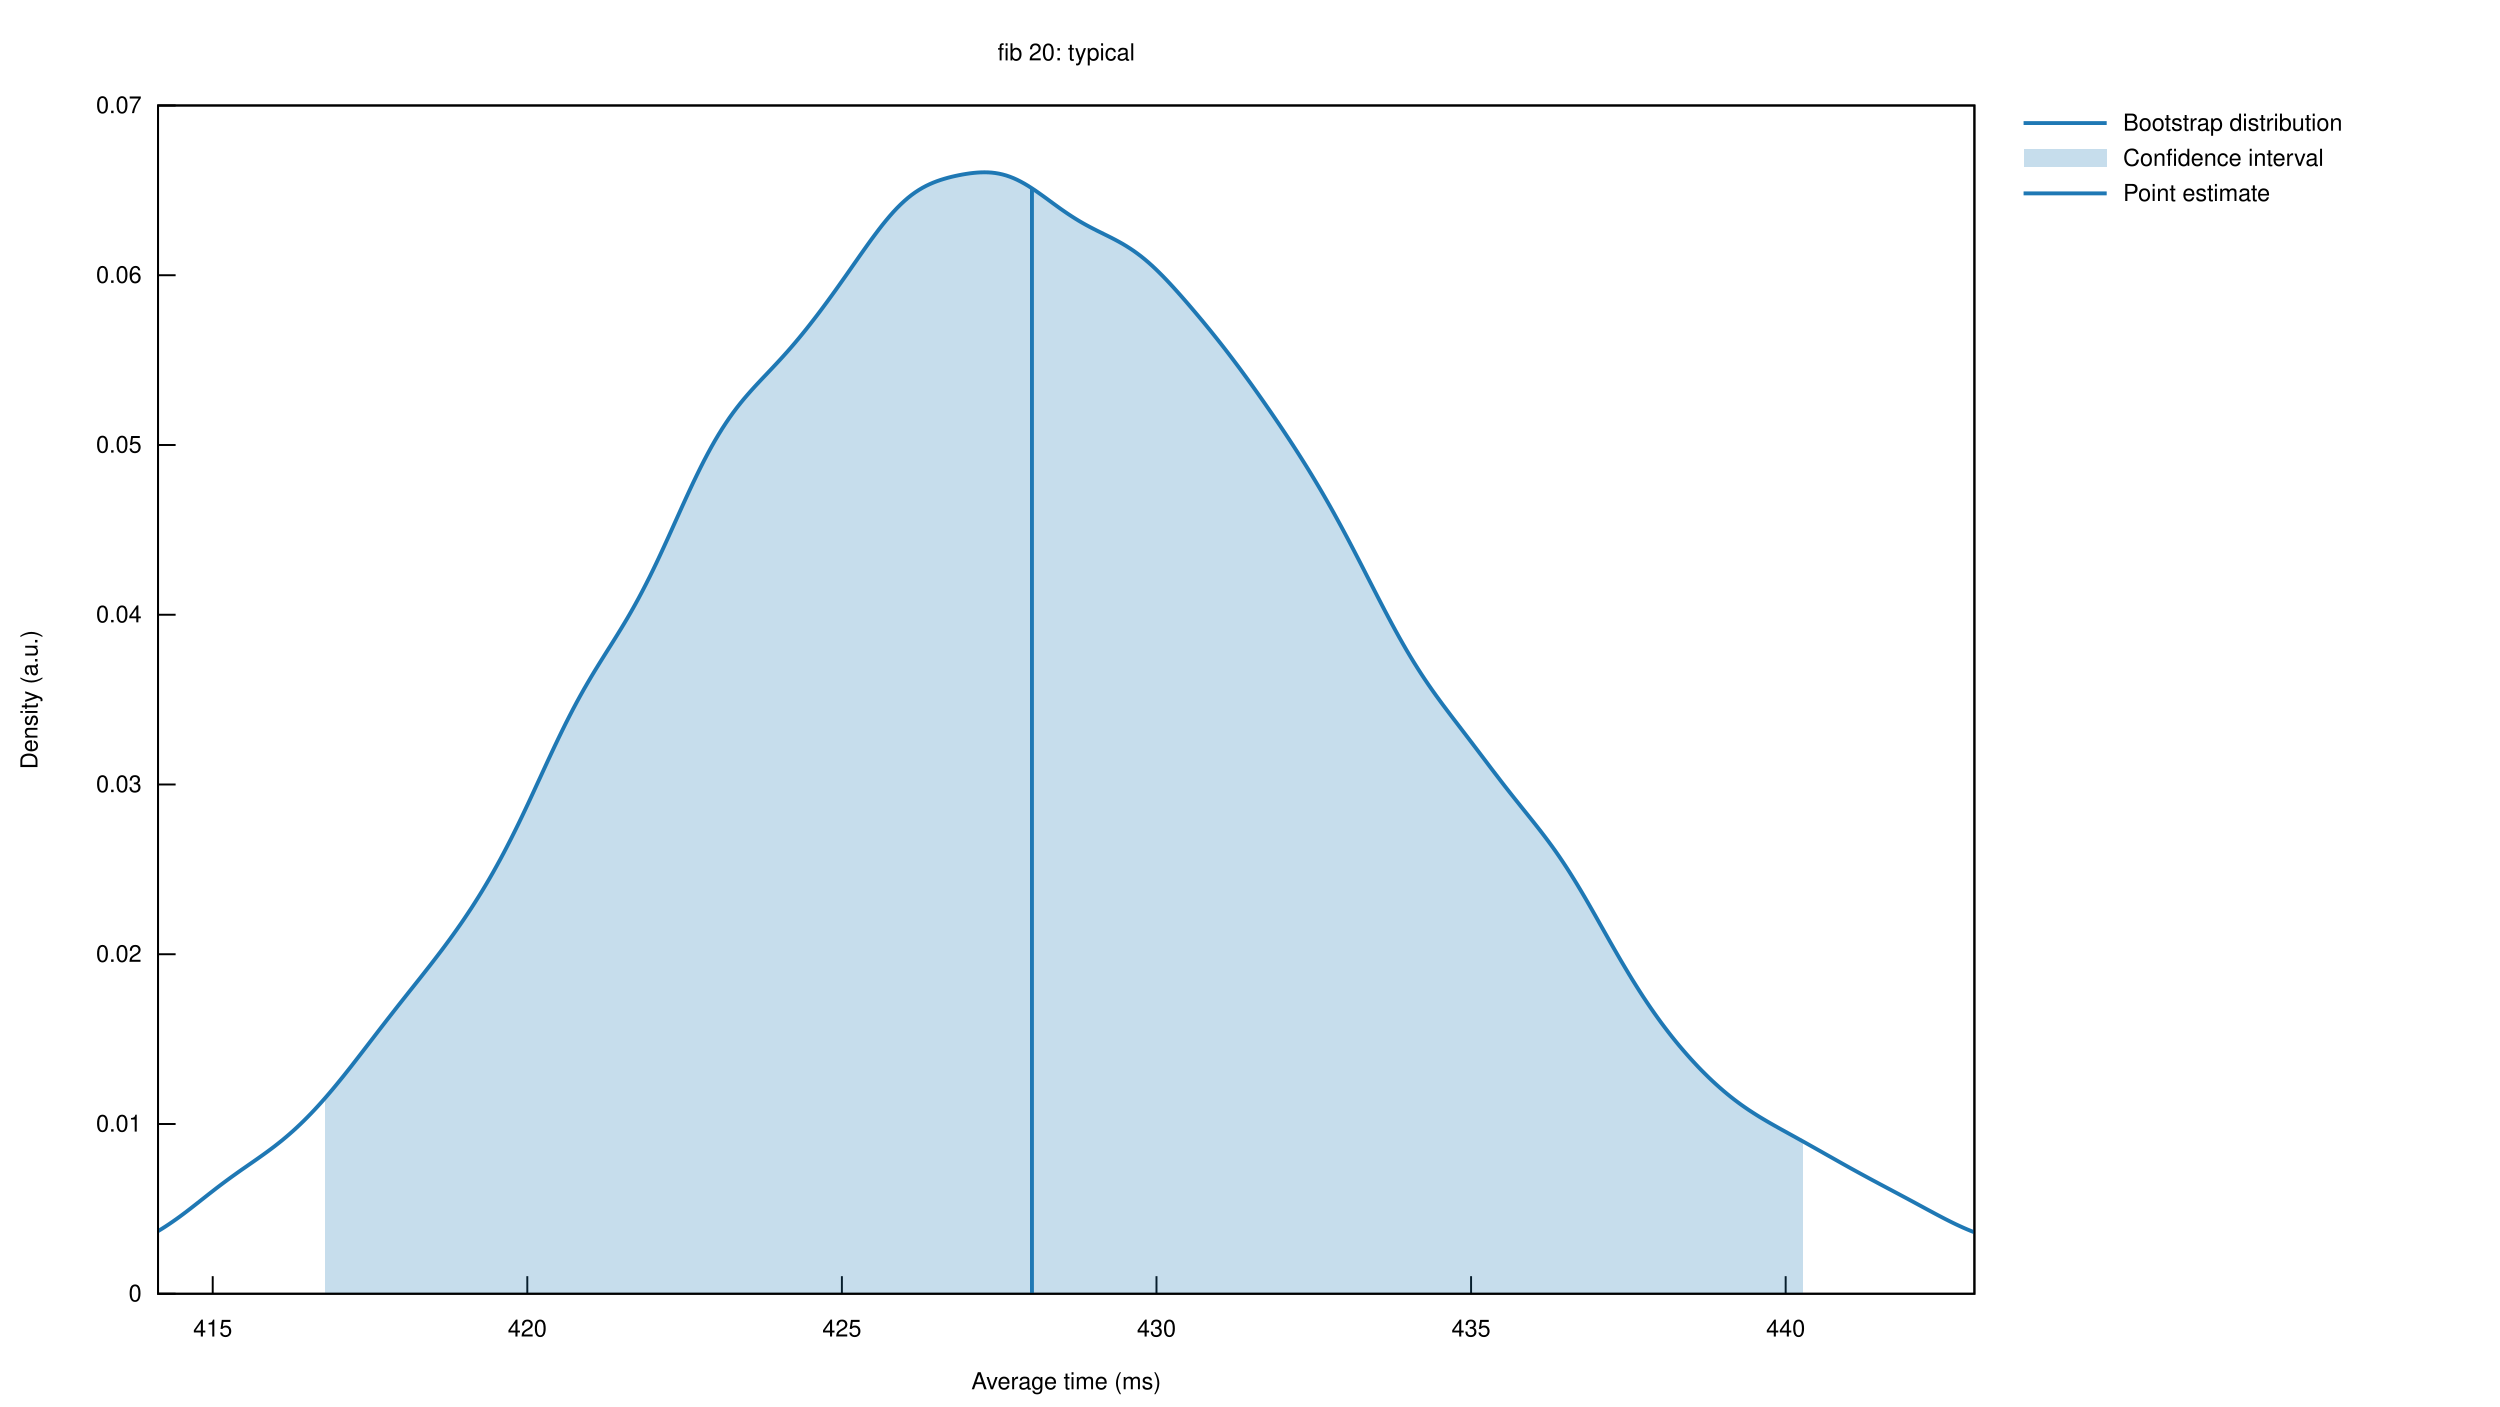
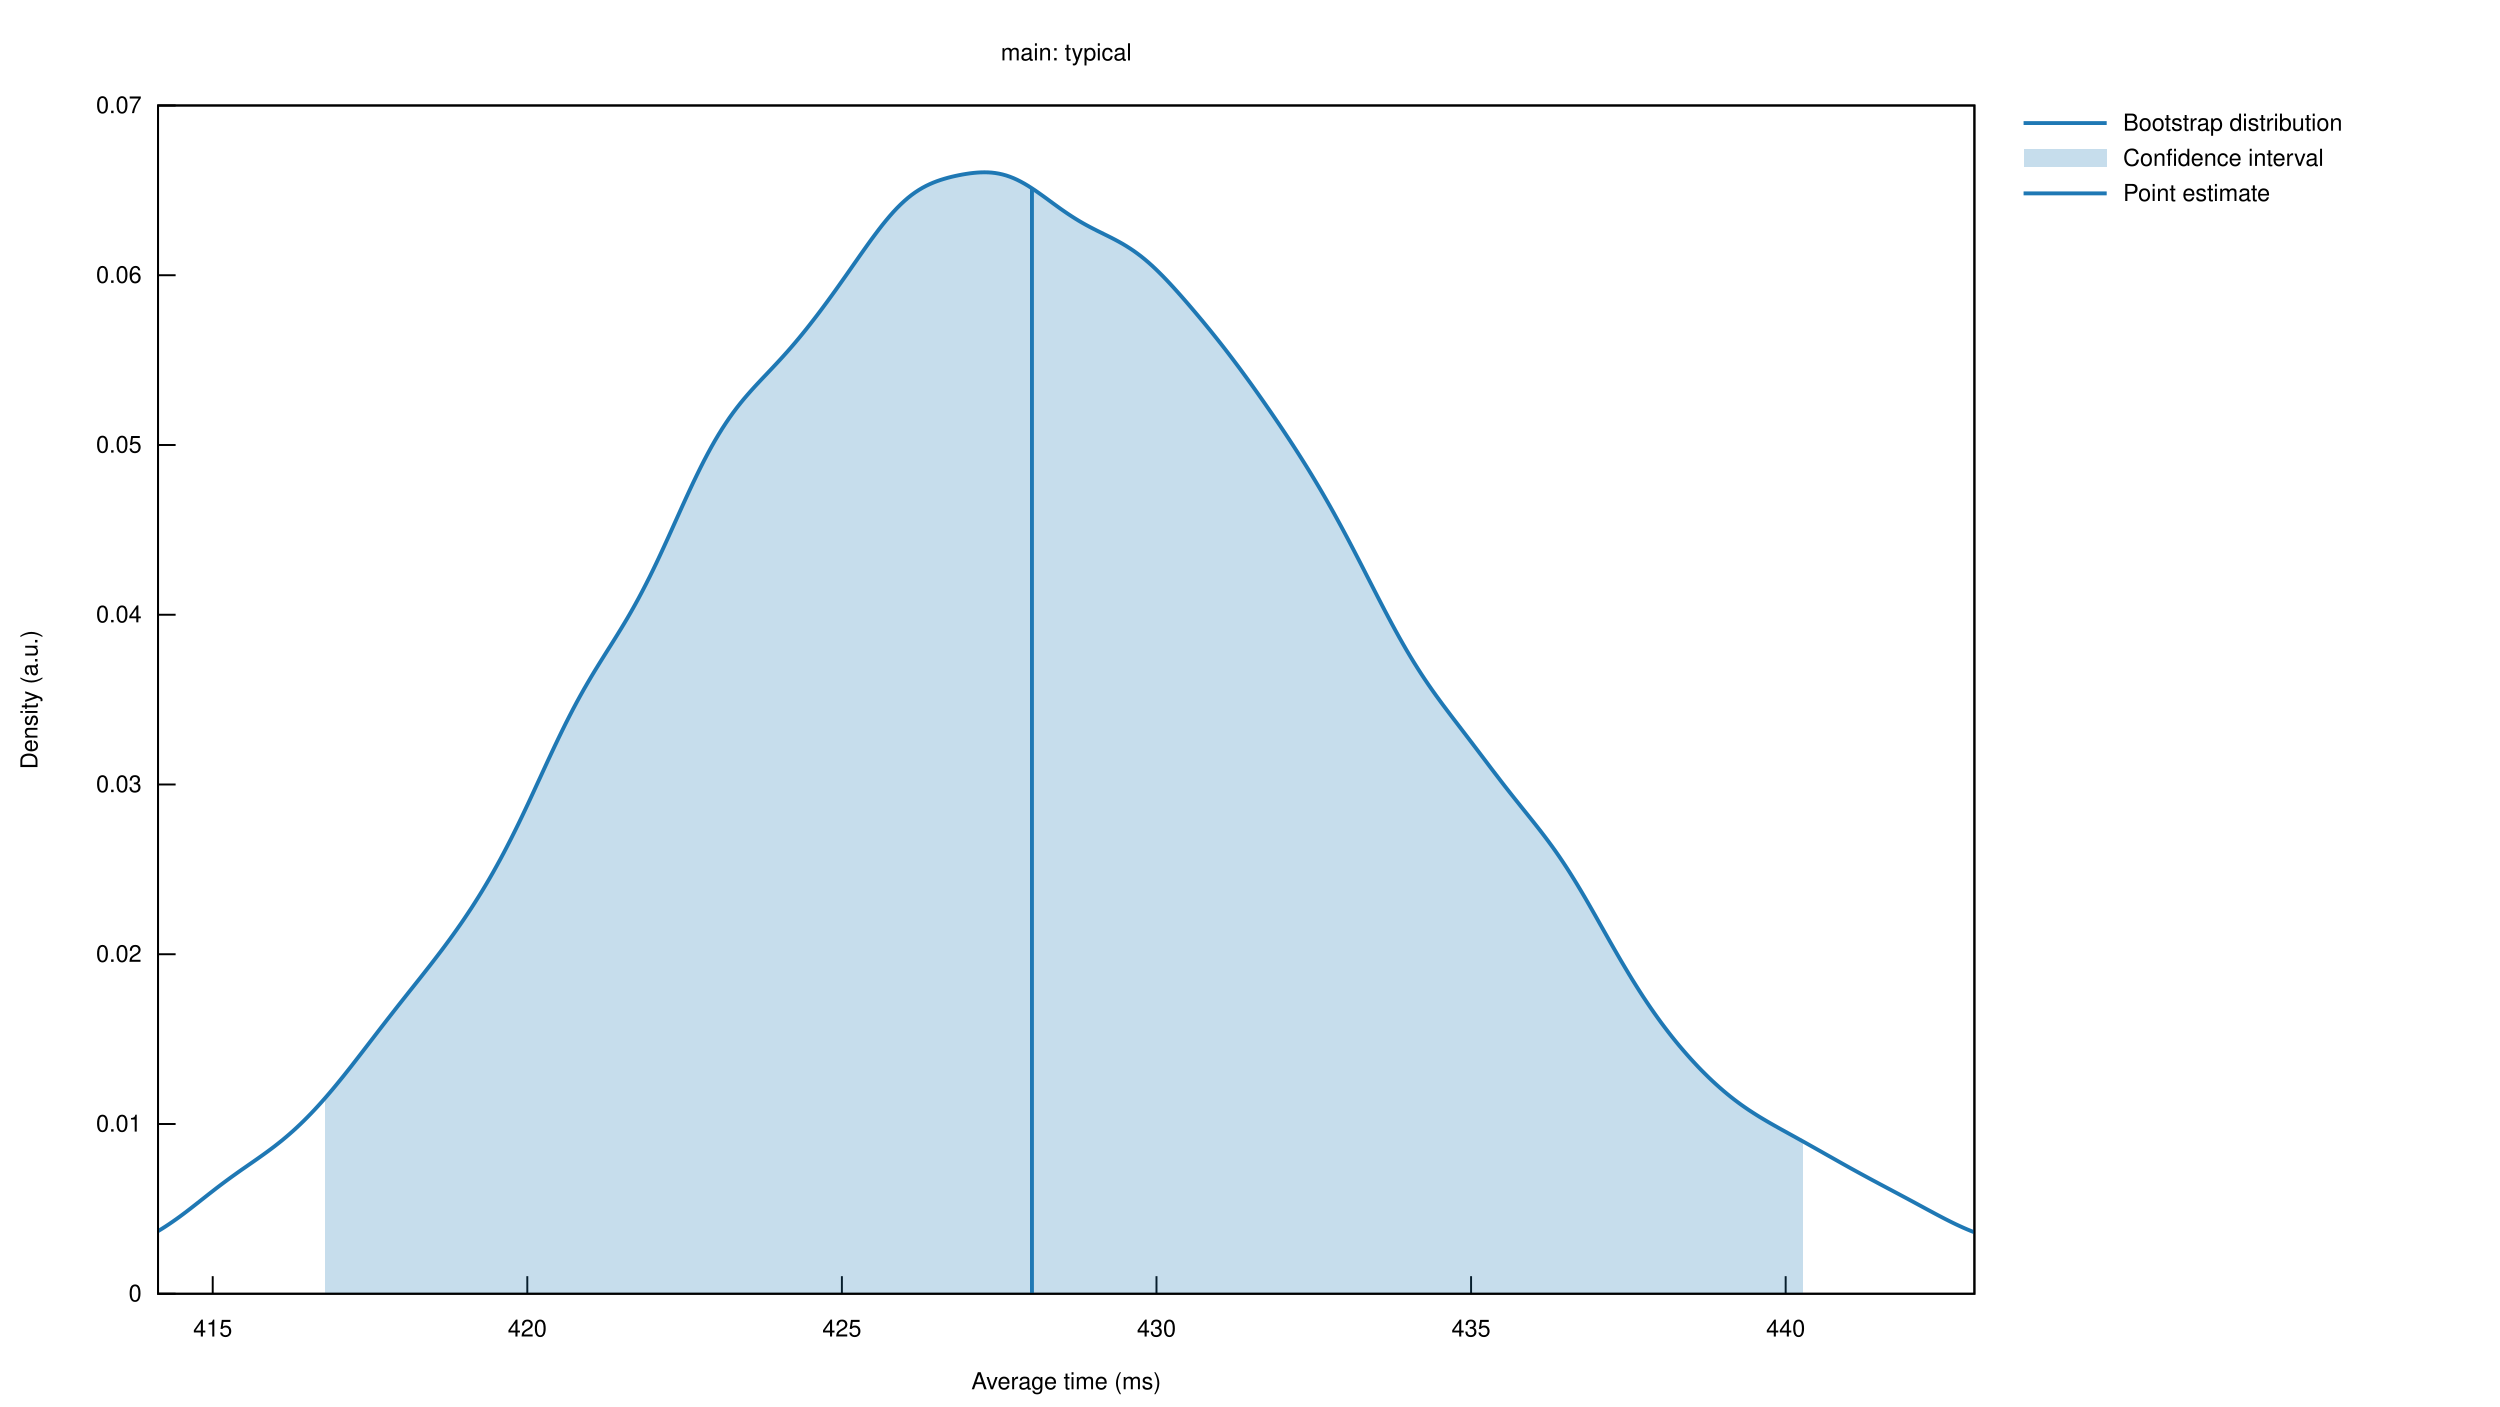
<svg xmlns="http://www.w3.org/2000/svg" xmlns:xlink="http://www.w3.org/1999/xlink" viewBox="0 0 1280 720">
  <g id="gnuplot_canvas">
    <rect x="0" y="0" width="1280" height="720" fill="none" />
    <defs>
      <circle id="gpDot" r="0.5" stroke-width="0.5" stroke="currentColor" />
      <path id="gpPt0" stroke-width="0.222" stroke="currentColor" d="M-1,0 h2 M0,-1 v2" />
      <path id="gpPt1" stroke-width="0.222" stroke="currentColor" d="M-1,-1 L1,1 M1,-1 L-1,1" />
      <path id="gpPt2" stroke-width="0.222" stroke="currentColor" d="M-1,0 L1,0 M0,-1 L0,1 M-1,-1 L1,1 M-1,1 L1,-1" />
      <rect id="gpPt3" stroke-width="0.222" stroke="currentColor" x="-1" y="-1" width="2" height="2" />
      <rect id="gpPt4" stroke-width="0.222" stroke="currentColor" fill="currentColor" x="-1" y="-1" width="2" height="2" />
      <circle id="gpPt5" stroke-width="0.222" stroke="currentColor" cx="0" cy="0" r="1" />
      <use xlink:href="#gpPt5" id="gpPt6" fill="currentColor" stroke="none" />
      <path id="gpPt7" stroke-width="0.222" stroke="currentColor" d="M0,-1.33 L-1.33,0.67 L1.33,0.67 z" />
      <use xlink:href="#gpPt7" id="gpPt8" fill="currentColor" stroke="none" />
      <use xlink:href="#gpPt7" id="gpPt9" stroke="currentColor" transform="rotate(180)" />
      <use xlink:href="#gpPt9" id="gpPt10" fill="currentColor" stroke="none" />
      <use xlink:href="#gpPt3" id="gpPt11" stroke="currentColor" transform="rotate(45)" />
      <use xlink:href="#gpPt11" id="gpPt12" fill="currentColor" stroke="none" />
      <path id="gpPt13" stroke-width="0.222" stroke="currentColor" d="M0,1.330 L1.265,0.411 L0.782,-1.067 L-0.782,-1.076 L-1.265,0.411 z" />
      <use xlink:href="#gpPt13" id="gpPt14" fill="currentColor" stroke="none" />
      <filter id="textbox" filterUnits="objectBoundingBox" x="0" y="0" height="1" width="1">
        <feFlood flood-color="white" flood-opacity="1" result="bgnd" />
        <feComposite in="SourceGraphic" in2="bgnd" operator="atop" />
      </filter>
      <filter id="greybox" filterUnits="objectBoundingBox" x="0" y="0" height="1" width="1">
        <feFlood flood-color="lightgrey" flood-opacity="1" result="grey" />
        <feComposite in="SourceGraphic" in2="grey" operator="atop" />
      </filter>
    </defs>
    <g fill="none" color="white" stroke="currentColor" stroke-width="1.00" stroke-linecap="butt" stroke-linejoin="miter">
</g>
    <g fill="none" color="black" stroke="currentColor" stroke-width="1.00" stroke-linecap="butt" stroke-linejoin="miter">
      <path stroke="black" d="M80.92,662.40 L89.92,662.40  " />
      <g transform="translate(72.53,666.30)" stroke="none" fill="black" font-family="Helvetica" font-size="12.00" text-anchor="end">
        <text>
          <tspan font-family="Helvetica"> 0</tspan>
        </text>
      </g>
    </g>
    <g fill="none" color="black" stroke="currentColor" stroke-width="1.00" stroke-linecap="butt" stroke-linejoin="miter">
      <path stroke="black" d="M80.92,575.49 L89.92,575.49  " />
      <g transform="translate(72.53,579.39)" stroke="none" fill="black" font-family="Helvetica" font-size="12.00" text-anchor="end">
        <text>
          <tspan font-family="Helvetica"> 0.01</tspan>
        </text>
      </g>
    </g>
    <g fill="none" color="black" stroke="currentColor" stroke-width="1.00" stroke-linecap="butt" stroke-linejoin="miter">
      <path stroke="black" d="M80.92,488.57 L89.92,488.57  " />
      <g transform="translate(72.53,492.47)" stroke="none" fill="black" font-family="Helvetica" font-size="12.00" text-anchor="end">
        <text>
          <tspan font-family="Helvetica"> 0.02</tspan>
        </text>
      </g>
    </g>
    <g fill="none" color="black" stroke="currentColor" stroke-width="1.00" stroke-linecap="butt" stroke-linejoin="miter">
      <path stroke="black" d="M80.92,401.66 L89.92,401.66  " />
      <g transform="translate(72.53,405.56)" stroke="none" fill="black" font-family="Helvetica" font-size="12.00" text-anchor="end">
        <text>
          <tspan font-family="Helvetica"> 0.03</tspan>
        </text>
      </g>
    </g>
    <g fill="none" color="black" stroke="currentColor" stroke-width="1.00" stroke-linecap="butt" stroke-linejoin="miter">
      <path stroke="black" d="M80.92,314.75 L89.92,314.75  " />
      <g transform="translate(72.53,318.65)" stroke="none" fill="black" font-family="Helvetica" font-size="12.00" text-anchor="end">
        <text>
          <tspan font-family="Helvetica"> 0.04</tspan>
        </text>
      </g>
    </g>
    <g fill="none" color="black" stroke="currentColor" stroke-width="1.00" stroke-linecap="butt" stroke-linejoin="miter">
      <path stroke="black" d="M80.92,227.84 L89.92,227.84  " />
      <g transform="translate(72.53,231.74)" stroke="none" fill="black" font-family="Helvetica" font-size="12.00" text-anchor="end">
        <text>
          <tspan font-family="Helvetica"> 0.05</tspan>
        </text>
      </g>
    </g>
    <g fill="none" color="black" stroke="currentColor" stroke-width="1.00" stroke-linecap="butt" stroke-linejoin="miter">
      <path stroke="black" d="M80.92,140.92 L89.92,140.92  " />
      <g transform="translate(72.53,144.82)" stroke="none" fill="black" font-family="Helvetica" font-size="12.00" text-anchor="end">
        <text>
          <tspan font-family="Helvetica"> 0.06</tspan>
        </text>
      </g>
    </g>
    <g fill="none" color="black" stroke="currentColor" stroke-width="1.00" stroke-linecap="butt" stroke-linejoin="miter">
      <path stroke="black" d="M80.92,54.01 L89.92,54.01  " />
      <g transform="translate(72.53,57.91)" stroke="none" fill="black" font-family="Helvetica" font-size="12.00" text-anchor="end">
        <text>
          <tspan font-family="Helvetica"> 0.07</tspan>
        </text>
      </g>
    </g>
    <g fill="none" color="black" stroke="currentColor" stroke-width="1.00" stroke-linecap="butt" stroke-linejoin="miter">
      <path stroke="black" d="M108.91,662.40 L108.91,653.40  " />
      <g transform="translate(108.91,684.30)" stroke="none" fill="black" font-family="Helvetica" font-size="12.00" text-anchor="middle">
        <text>
          <tspan font-family="Helvetica"> 415</tspan>
        </text>
      </g>
    </g>
    <g fill="none" color="black" stroke="currentColor" stroke-width="1.00" stroke-linecap="butt" stroke-linejoin="miter">
      <path stroke="black" d="M269.98,662.40 L269.98,653.40  " />
      <g transform="translate(269.98,684.30)" stroke="none" fill="black" font-family="Helvetica" font-size="12.00" text-anchor="middle">
        <text>
          <tspan font-family="Helvetica"> 420</tspan>
        </text>
      </g>
    </g>
    <g fill="none" color="black" stroke="currentColor" stroke-width="1.00" stroke-linecap="butt" stroke-linejoin="miter">
      <path stroke="black" d="M431.05,662.40 L431.05,653.40  " />
      <g transform="translate(431.05,684.30)" stroke="none" fill="black" font-family="Helvetica" font-size="12.00" text-anchor="middle">
        <text>
          <tspan font-family="Helvetica"> 425</tspan>
        </text>
      </g>
    </g>
    <g fill="none" color="black" stroke="currentColor" stroke-width="1.00" stroke-linecap="butt" stroke-linejoin="miter">
      <path stroke="black" d="M592.12,662.40 L592.12,653.40  " />
      <g transform="translate(592.12,684.30)" stroke="none" fill="black" font-family="Helvetica" font-size="12.00" text-anchor="middle">
        <text>
          <tspan font-family="Helvetica"> 430</tspan>
        </text>
      </g>
    </g>
    <g fill="none" color="black" stroke="currentColor" stroke-width="1.00" stroke-linecap="butt" stroke-linejoin="miter">
      <path stroke="black" d="M753.19,662.40 L753.19,653.40  " />
      <g transform="translate(753.19,684.30)" stroke="none" fill="black" font-family="Helvetica" font-size="12.00" text-anchor="middle">
        <text>
          <tspan font-family="Helvetica"> 435</tspan>
        </text>
      </g>
    </g>
    <g fill="none" color="black" stroke="currentColor" stroke-width="1.00" stroke-linecap="butt" stroke-linejoin="miter">
      <path stroke="black" d="M914.26,662.40 L914.26,653.40  " />
      <g transform="translate(914.26,684.30)" stroke="none" fill="black" font-family="Helvetica" font-size="12.00" text-anchor="middle">
        <text>
          <tspan font-family="Helvetica"> 440</tspan>
        </text>
      </g>
    </g>
    <g fill="none" color="black" stroke="currentColor" stroke-width="1.00" stroke-linecap="butt" stroke-linejoin="miter">
</g>
    <g fill="none" color="black" stroke="currentColor" stroke-width="1.00" stroke-linecap="butt" stroke-linejoin="miter">
      <path stroke="black" d="M80.92,54.01 L80.92,662.40 L1010.90,662.40 L1010.90,54.01 L80.92,54.01 Z  " />
    </g>
    <g fill="none" color="black" stroke="currentColor" stroke-width="1.00" stroke-linecap="butt" stroke-linejoin="miter">
      <g transform="translate(19.18,358.21) rotate(270)" stroke="none" fill="black" font-family="Helvetica" font-size="12.00" text-anchor="middle">
        <text>
          <tspan font-family="Helvetica">Density (a.u.)</tspan>
        </text>
      </g>
    </g>
    <g fill="none" color="black" stroke="currentColor" stroke-width="1.00" stroke-linecap="butt" stroke-linejoin="miter">
      <g transform="translate(545.91,711.30)" stroke="none" fill="black" font-family="Helvetica" font-size="12.00" text-anchor="middle">
        <text>
          <tspan font-family="Helvetica">Average time (ms)</tspan>
        </text>
      </g>
    </g>
    <g fill="none" color="black" stroke="currentColor" stroke-width="1.00" stroke-linecap="butt" stroke-linejoin="miter">
</g>
    <g id="gnuplot_plot_1">
      <g fill="none" color="white" stroke="currentColor" stroke-width="2.00" stroke-linecap="butt" stroke-linejoin="miter">
</g>
      <g fill="none" color="black" stroke="currentColor" stroke-width="2.00" stroke-linecap="butt" stroke-linejoin="miter">
        <g transform="translate(1087.02,66.91)" stroke="none" fill="black" font-family="Helvetica" font-size="12.00" text-anchor="start">
          <text>
            <tspan font-family="Helvetica">Bootstrap distribution</tspan>
          </text>
        </g>
      </g>
      <g fill="none" color="black" stroke="currentColor" stroke-width="2.00" stroke-linecap="butt" stroke-linejoin="miter">
        <path stroke="rgb( 31, 120, 180)" d="M1036.07,63.01 L1078.63,63.01 M80.92,630.33 L82.78,629.20 L84.65,628.02 L86.51,626.79 L88.37,625.52 L90.24,624.21   L92.10,622.87 L93.97,621.48 L95.83,620.07 L97.69,618.64 L99.56,617.18 L101.42,615.72 L103.28,614.25 L105.15,612.78   L107.01,611.31 L108.88,609.86 L110.74,608.41 L112.60,606.99 L114.47,605.59 L116.33,604.21 L118.19,602.85 L120.06,601.51   L121.92,600.18 L123.78,598.87 L125.65,597.58 L127.51,596.28 L129.38,594.99 L131.24,593.69 L133.10,592.38 L134.97,591.05   L136.83,589.70 L138.69,588.32 L140.56,586.91 L142.42,585.45 L144.29,583.96 L146.15,582.41 L148.01,580.82 L149.88,579.18   L151.74,577.48 L153.60,575.73 L155.47,573.92 L157.33,572.06 L159.19,570.15 L161.06,568.18 L162.92,566.16 L164.79,564.09   L166.65,561.98 L168.51,559.82 L170.38,557.61 L172.24,555.37 L174.10,553.09 L175.97,550.78 L177.83,548.44 L179.70,546.08   L181.56,543.69 L183.42,541.29 L185.29,538.88 L187.15,536.46 L189.01,534.04 L190.88,531.61 L192.74,529.19 L194.60,526.77   L196.47,524.36 L198.33,521.96 L200.20,519.57 L202.06,517.19 L203.92,514.82 L205.79,512.46 L207.65,510.11 L209.51,507.76   L211.38,505.41 L213.24,503.07 L215.11,500.72 L216.97,498.36 L218.83,495.99 L220.70,493.60 L222.56,491.19 L224.42,488.76   L226.29,486.30 L228.15,483.81 L230.01,481.28 L231.88,478.71 L233.74,476.10 L235.61,473.44 L237.47,470.73 L239.33,467.96   L241.20,465.14 L243.06,462.25 L244.92,459.30 L246.79,456.28 L248.65,453.18 L250.52,450.01 L252.38,446.77 L254.24,443.44   L256.11,440.04 L257.97,436.55 L259.83,432.98 L261.70,429.33 L263.56,425.60 L265.43,421.81 L267.29,417.95 L269.15,414.03   L271.02,410.06 L272.88,406.05 L274.74,402.01 L276.61,397.97 L278.47,393.92 L280.33,389.89 L282.20,385.88 L284.06,381.92   L285.93,378.01 L287.79,374.17 L289.65,370.40 L291.52,366.72 L293.38,363.12 L295.24,359.62 L297.11,356.21 L298.97,352.89   L300.84,349.66 L302.70,346.50 L304.56,343.41 L306.43,340.38 L308.29,337.39 L310.15,334.42 L312.02,331.46 L313.88,328.50   L315.74,325.52 L317.61,322.49 L319.47,319.42 L321.34,316.28 L323.20,313.06 L325.06,309.75 L326.93,306.35 L328.79,302.84   L330.65,299.24 L332.52,295.54 L334.38,291.75 L336.25,287.86 L338.11,283.90 L339.97,279.87 L341.84,275.79 L343.70,271.68   L345.56,267.54 L347.43,263.40 L349.29,259.27 L351.15,255.18 L353.02,251.14 L354.88,247.17 L356.75,243.29 L358.61,239.50   L360.47,235.83 L362.34,232.28 L364.20,228.86 L366.06,225.58 L367.93,222.44 L369.79,219.44 L371.66,216.58 L373.52,213.85   L375.38,211.26 L377.25,208.78 L379.11,206.42 L380.97,204.15 L382.84,201.98 L384.70,199.87 L386.56,197.82 L388.43,195.81   L390.29,193.83 L392.16,191.87 L394.02,189.91 L395.88,187.93 L397.75,185.94 L399.61,183.93 L401.47,181.88 L403.34,179.79   L405.20,177.66 L407.07,175.48 L408.93,173.26 L410.79,171.00 L412.66,168.69 L414.52,166.34 L416.38,163.95 L418.25,161.53   L420.11,159.07 L421.97,156.57 L423.84,154.04 L425.70,151.48 L427.57,148.90 L429.43,146.29 L431.29,143.66 L433.16,141.02   L435.02,138.36 L436.88,135.69 L438.75,133.03 L440.61,130.37 L442.48,127.73 L444.34,125.12 L446.20,122.54 L448.07,120.02   L449.93,117.55 L451.79,115.16 L453.66,112.86 L455.52,110.65 L457.38,108.54 L459.25,106.55 L461.11,104.69 L462.98,102.95   L464.84,101.33 L466.70,99.85 L468.57,98.50 L470.43,97.28 L472.29,96.17 L474.16,95.17 L476.02,94.28 L477.89,93.48   L479.75,92.76 L481.61,92.12 L483.48,91.54 L485.34,91.01 L487.20,90.53 L489.07,90.10 L490.93,89.71 L492.79,89.35   L494.66,89.04 L496.52,88.76 L498.39,88.54 L500.25,88.37 L502.11,88.26 L503.98,88.22 L505.84,88.25 L507.70,88.37   L509.57,88.59 L511.43,88.90 L513.30,89.32 L515.16,89.84 L517.02,90.47 L518.89,91.21 L520.75,92.05 L522.61,92.99   L524.48,94.02 L526.34,95.13 L528.20,96.32 L530.07,97.56 L531.93,98.86 L533.80,100.19 L535.66,101.54 L537.52,102.91   L539.39,104.28 L541.25,105.63 L543.11,106.97 L544.98,108.27 L546.84,109.54 L548.71,110.77 L550.57,111.95 L552.43,113.09   L554.30,114.18 L556.16,115.22 L558.02,116.22 L559.89,117.19 L561.75,118.14 L563.62,119.06 L565.48,119.98 L567.34,120.90   L569.21,121.84 L571.07,122.81 L572.93,123.81 L574.80,124.86 L576.66,125.98 L578.52,127.16 L580.39,128.41 L582.25,129.75   L584.12,131.16 L585.98,132.66 L587.84,134.24 L589.71,135.90 L591.57,137.64 L593.43,139.45 L595.30,141.32 L597.16,143.25   L599.03,145.24 L600.89,147.26 L602.75,149.33 L604.62,151.43 L606.48,153.55 L608.34,155.70 L610.21,157.88 L612.07,160.07   L613.93,162.29 L615.80,164.52 L617.66,166.78 L619.53,169.06 L621.39,171.37 L623.25,173.70 L625.12,176.06 L626.98,178.44   L628.84,180.85 L630.71,183.30 L632.57,185.77 L634.44,188.26 L636.30,190.79 L638.16,193.34 L640.03,195.91 L641.89,198.51   L643.75,201.13 L645.62,203.78 L647.48,206.44 L649.34,209.12 L651.21,211.83 L653.07,214.56 L654.94,217.31 L656.80,220.08   L658.66,222.88 L660.53,225.71 L662.39,228.57 L664.25,231.46 L666.12,234.39 L667.98,237.35 L669.85,240.35 L671.71,243.40   L673.57,246.49 L675.44,249.62 L677.30,252.80 L679.16,256.03 L681.03,259.31 L682.89,262.64 L684.75,266.02 L686.62,269.44   L688.48,272.91 L690.35,276.42 L692.21,279.97 L694.07,283.55 L695.94,287.16 L697.80,290.78 L699.66,294.43 L701.53,298.07   L703.39,301.71 L705.26,305.35 L707.12,308.95 L708.98,312.53 L710.85,316.07 L712.71,319.56 L714.57,322.99 L716.44,326.36   L718.30,329.65 L720.16,332.88 L722.03,336.02 L723.89,339.08 L725.76,342.06 L727.62,344.96 L729.48,347.78 L731.35,350.53   L733.21,353.21 L735.07,355.83 L736.94,358.39 L738.80,360.92 L740.67,363.41 L742.53,365.87 L744.39,368.32 L746.26,370.75   L748.12,373.18 L749.98,375.62 L751.85,378.06 L753.71,380.50 L755.57,382.95 L757.44,385.41 L759.30,387.87 L761.17,390.34   L763.03,392.80 L764.89,395.25 L766.76,397.68 L768.62,400.11 L770.48,402.51 L772.35,404.89 L774.21,407.25 L776.08,409.60   L777.94,411.92 L779.80,414.24 L781.67,416.56 L783.53,418.88 L785.39,421.21 L787.26,423.57 L789.12,425.96 L790.98,428.39   L792.85,430.88 L794.71,433.42 L796.58,436.04 L798.44,438.72 L800.30,441.48 L802.17,444.32 L804.03,447.23 L805.89,450.22   L807.76,453.27 L809.62,456.38 L811.49,459.55 L813.35,462.77 L815.21,466.02 L817.08,469.30 L818.94,472.60 L820.80,475.90   L822.67,479.20 L824.53,482.49 L826.39,485.75 L828.26,488.99 L830.12,492.19 L831.99,495.34 L833.85,498.45 L835.71,501.51   L837.58,504.50 L839.44,507.44 L841.30,510.32 L843.17,513.13 L845.03,515.87 L846.90,518.56 L848.76,521.17 L850.62,523.73   L852.49,526.22 L854.35,528.65 L856.21,531.02 L858.08,533.33 L859.94,535.58 L861.81,537.77 L863.67,539.91 L865.53,542.00   L867.40,544.03 L869.26,546.02 L871.12,547.95 L872.99,549.82 L874.85,551.65 L876.71,553.42 L878.58,555.14 L880.44,556.81   L882.31,558.43 L884.17,559.99 L886.03,561.50 L887.90,562.96 L889.76,564.36 L891.62,565.72 L893.49,567.03 L895.35,568.30   L897.22,569.52 L899.08,570.71 L900.94,571.87 L902.81,572.99 L904.67,574.09 L906.53,575.17 L908.40,576.23 L910.26,577.28   L912.12,578.32 L913.99,579.35 L915.85,580.38 L917.72,581.41 L919.58,582.44 L921.44,583.48 L923.31,584.51 L925.17,585.55   L927.03,586.60 L928.90,587.65 L930.76,588.70 L932.63,589.75 L934.49,590.81 L936.35,591.86 L938.22,592.91 L940.08,593.96   L941.94,595.01 L943.81,596.06 L945.67,597.10 L947.53,598.14 L949.40,599.17 L951.26,600.19 L953.13,601.21 L954.99,602.22   L956.85,603.23 L958.72,604.24 L960.58,605.23 L962.44,606.23 L964.31,607.22 L966.17,608.21 L968.04,609.20 L969.90,610.19   L971.76,611.18 L973.63,612.18 L975.49,613.17 L977.35,614.17 L979.22,615.17 L981.08,616.18 L982.94,617.19 L984.81,618.20   L986.67,619.21 L988.54,620.21 L990.40,621.21 L992.26,622.20 L994.13,623.18 L995.99,624.15 L997.85,625.09 L999.72,626.02   L1001.58,626.92 L1003.45,627.79 L1005.31,628.63 L1007.17,629.44 L1009.04,630.21 L1010.90,630.95  " />
      </g>
    </g>
    <g id="gnuplot_plot_2">
      <g fill="none" color="white" stroke="rgb( 31, 120, 180)" stroke-width="1.00" stroke-linecap="butt" stroke-linejoin="miter">
</g>
      <g fill="none" color="black" stroke="currentColor" stroke-width="1.00" stroke-linecap="butt" stroke-linejoin="miter">
        <g transform="translate(1087.02,84.91)" stroke="none" fill="black" font-family="Helvetica" font-size="12.00" text-anchor="start">
          <text>
            <tspan font-family="Helvetica">Confidence interval</tspan>
          </text>
        </g>
      </g>
      <g fill="none" color="black" stroke="currentColor" stroke-width="1.00" stroke-linecap="butt" stroke-linejoin="miter">
        <g stroke="none" shape-rendering="crispEdges">
          <polygon fill="rgb( 31, 120, 180)" fill-opacity="0.25" points="1036.07,85.51 1078.63,85.51 1078.63,76.51 1036.07,76.51 " />
          <polygon fill="rgb( 31, 120, 180)" fill-opacity="0.25" points="166.65,561.98 168.51,559.82 170.38,557.61 172.24,555.37 174.10,553.09 175.97,550.78 177.83,548.44 179.70,546.08 181.56,543.69 183.42,541.29 185.29,538.88 187.15,536.46 189.01,534.04 190.88,531.61 192.74,529.19 194.60,526.77 196.47,524.36 198.33,521.96 200.20,519.57 202.06,517.19 203.92,514.82 205.79,512.46 207.65,510.11 209.51,507.76 211.38,505.41 213.24,503.07 215.11,500.72 216.97,498.36 218.83,495.99 220.70,493.60 222.56,491.19 224.42,488.76 226.29,486.30 228.15,483.81 230.01,481.28 231.88,478.71 233.74,476.10 235.61,473.44 237.47,470.73 239.33,467.96 241.20,465.14 243.06,462.25 244.92,459.30 246.79,456.28 248.65,453.18 250.52,450.01 252.38,446.77 254.24,443.44 256.11,440.04 257.97,436.55 259.83,432.98 261.70,429.33 263.56,425.60 265.43,421.81 267.29,417.95 269.15,414.03 271.02,410.06 272.88,406.05 274.74,402.01 276.61,397.97 278.47,393.92 280.33,389.89 282.20,385.88 284.06,381.92 285.93,378.01 287.79,374.17 289.65,370.40 291.52,366.72 293.38,363.12 295.24,359.62 297.11,356.21 298.97,352.89 300.84,349.66 302.70,346.50 304.56,343.41 306.43,340.38 308.29,337.39 310.15,334.42 312.02,331.46 313.88,328.50 315.74,325.52 317.61,322.49 319.47,319.42 321.34,316.28 323.20,313.06 325.06,309.75 326.93,306.35 328.79,302.84 330.65,299.24 332.52,295.54 334.38,291.75 336.25,287.86 338.11,283.90 339.97,279.87 341.84,275.79 343.70,271.68 345.56,267.54 347.43,263.40 349.29,259.27 351.15,255.18 353.02,251.14 354.88,247.17 356.75,243.29 358.61,239.50 360.47,235.83 362.34,232.28 364.20,228.86 366.06,225.58 367.93,222.44 369.79,219.44 371.66,216.58 373.52,213.85 375.38,211.26 377.25,208.78 379.11,206.42 380.97,204.15 382.84,201.98 384.70,199.87 386.56,197.82 388.43,195.81 390.29,193.83 392.16,191.87 394.02,189.91 395.88,187.93 397.75,185.94 399.61,183.93 401.47,181.88 403.34,179.79 405.20,177.66 407.07,175.48 408.93,173.26 410.79,171.00 412.66,168.69 414.52,166.34 416.38,163.95 418.25,161.53 420.11,159.07 421.97,156.57 423.84,154.04 425.70,151.48 427.57,148.90 429.43,146.29 431.29,143.66 433.16,141.02 435.02,138.36 436.88,135.69 438.75,133.03 440.61,130.37 442.48,127.73 444.34,125.12 446.20,122.54 448.07,120.02 449.93,117.55 451.79,115.16 453.66,112.86 455.52,110.65 457.38,108.54 459.25,106.55 461.11,104.69 462.98,102.95 464.84,101.33 466.70,99.85 468.57,98.50 470.43,97.28 472.29,96.17 474.16,95.17 476.02,94.28 477.89,93.48 479.75,92.76 481.61,92.12 483.48,91.54 485.34,91.01 487.20,90.53 489.07,90.10 490.93,89.71 492.79,89.35 494.66,89.04 496.52,88.76 498.39,88.54 500.25,88.37 502.11,88.26 503.98,88.22 505.84,88.25 507.70,88.37 509.57,88.59 511.43,88.90 513.30,89.32 515.16,89.84 517.02,90.47 518.89,91.21 520.75,92.05 522.61,92.99 524.48,94.02 526.34,95.13 528.20,96.32 530.07,97.56 531.93,98.86 533.80,100.19 535.66,101.54 537.52,102.91 539.39,104.28 541.25,105.63 543.11,106.97 544.98,108.27 546.84,109.54 548.71,110.77 550.57,111.95 552.43,113.09 554.30,114.18 556.16,115.22 558.02,116.22 559.89,117.19 561.75,118.14 563.62,119.06 565.48,119.98 567.34,120.90 569.21,121.84 571.07,122.81 572.93,123.81 574.80,124.86 576.66,125.98 578.52,127.16 580.39,128.41 582.25,129.75 584.12,131.16 585.98,132.66 587.84,134.24 589.71,135.90 591.57,137.64 593.43,139.45 595.30,141.32 597.16,143.25 599.03,145.24 600.89,147.26 602.75,149.33 604.62,151.43 606.48,153.55 608.34,155.70 610.21,157.88 612.07,160.07 613.93,162.29 615.80,164.52 617.66,166.78 619.53,169.06 621.39,171.37 623.25,173.70 625.12,176.06 626.98,178.44 628.84,180.85 630.71,183.30 632.57,185.77 634.44,188.26 636.30,190.79 638.16,193.34 640.03,195.91 641.89,198.51 643.75,201.13 645.62,203.78 647.48,206.44 649.34,209.12 651.21,211.83 653.07,214.56 654.94,217.31 656.80,220.08 658.66,222.88 660.53,225.71 662.39,228.57 664.25,231.46 666.12,234.39 667.98,237.35 669.85,240.35 671.71,243.40 673.57,246.49 675.44,249.62 677.30,252.80 679.16,256.03 681.03,259.31 682.89,262.64 684.75,266.02 686.62,269.44 688.48,272.91 690.35,276.42 692.21,279.97 694.07,283.55 695.94,287.16 697.80,290.78 699.66,294.43 701.53,298.07 703.39,301.71 705.26,305.35 707.12,308.95 708.98,312.53 710.85,316.07 712.71,319.56 714.57,322.99 716.44,326.36 718.30,329.65 720.16,332.88 722.03,336.02 723.89,339.08 725.76,342.06 727.62,344.96 729.48,347.78 731.35,350.53 733.21,353.21 735.07,355.83 736.94,358.39 738.80,360.92 740.67,363.41 742.53,365.87 744.39,368.32 746.26,370.75 748.12,373.18 749.98,375.62 751.85,378.06 753.71,380.50 755.57,382.95 757.44,385.41 759.30,387.87 761.17,390.34 763.03,392.80 764.89,395.25 766.76,397.68 768.62,400.11 770.48,402.51 772.35,404.89 774.21,407.25 776.08,409.60 777.94,411.92 779.80,414.24 781.67,416.56 783.53,418.88 785.39,421.21 787.26,423.57 789.12,425.96 790.98,428.39 792.85,430.88 794.71,433.42 796.58,436.04 798.44,438.72 800.30,441.48 802.17,444.32 804.03,447.23 805.89,450.22 807.76,453.27 809.62,456.38 811.49,459.55 813.35,462.77 815.21,466.02 817.08,469.30 818.94,472.60 820.80,475.90 822.67,479.20 824.53,482.49 826.39,485.75 828.26,488.99 830.12,492.19 831.99,495.34 833.85,498.45 835.71,501.51 837.58,504.50 839.44,507.44 841.30,510.32 843.17,513.13 845.03,515.87 846.90,518.56 848.76,521.17 850.62,523.73 852.49,526.22 854.35,528.65 856.21,531.02 858.08,533.33 859.94,535.58 861.81,537.77 863.67,539.91 865.53,542.00 867.40,544.03 869.26,546.02 871.12,547.95 872.99,549.82 874.85,551.65 876.71,553.42 878.58,555.14 880.44,556.81 882.31,558.43 884.17,559.99 886.03,561.50 887.90,562.96 889.76,564.36 891.62,565.72 893.49,567.03 895.35,568.30 897.22,569.52 899.08,570.71 900.94,571.87 902.81,572.99 904.67,574.09 906.53,575.17 908.40,576.23 910.26,577.28 912.12,578.32 913.99,579.35 915.85,580.38 917.72,581.41 919.58,582.44 921.44,583.48 923.31,584.51 923.31,662.40 921.44,662.40 919.58,662.40 917.72,662.40 915.85,662.40 913.99,662.40 912.12,662.40 910.26,662.40 908.40,662.40 906.53,662.40 904.67,662.40 902.81,662.40 900.94,662.40 899.08,662.40 897.22,662.40 895.35,662.40 893.49,662.40 891.62,662.40 889.76,662.40 887.90,662.40 886.03,662.40 884.17,662.40 882.31,662.40 880.44,662.40 878.58,662.40 876.71,662.40 874.85,662.40 872.99,662.40 871.12,662.40 869.26,662.40 867.40,662.40 865.53,662.40 863.67,662.40 861.81,662.40 859.94,662.40 858.08,662.40 856.21,662.40 854.35,662.40 852.49,662.40 850.62,662.40 848.76,662.40 846.90,662.40 845.03,662.40 843.17,662.40 841.30,662.40 839.44,662.40 837.58,662.40 835.71,662.40 833.85,662.40 831.99,662.40 830.12,662.40 828.26,662.40 826.39,662.40 824.53,662.40 822.67,662.40 820.80,662.40 818.94,662.40 817.08,662.40 815.21,662.40 813.35,662.40 811.49,662.40 809.62,662.40 807.76,662.40 805.89,662.40 804.03,662.40 802.17,662.40 800.30,662.40 798.44,662.40 796.58,662.40 794.71,662.40 792.85,662.40 790.98,662.40 789.12,662.40 787.26,662.40 785.39,662.40 783.53,662.40 781.67,662.40 779.80,662.40 777.94,662.40 776.08,662.40 774.21,662.40 772.35,662.40 770.48,662.40 768.62,662.40 766.76,662.40 764.89,662.40 763.03,662.40 761.17,662.40 759.30,662.40 757.44,662.40 755.57,662.40 753.71,662.40 751.85,662.40 749.98,662.40 748.12,662.40 746.26,662.40 744.39,662.40 742.53,662.40 740.67,662.40 738.80,662.40 736.94,662.40 735.07,662.40 733.21,662.40 731.35,662.40 729.48,662.40 727.62,662.40 725.76,662.40 723.89,662.40 722.03,662.40 720.16,662.40 718.30,662.40 716.44,662.40 714.57,662.40 712.71,662.40 710.85,662.40 708.98,662.40 707.12,662.40 705.26,662.40 703.39,662.40 701.53,662.40 699.66,662.40 697.80,662.40 695.94,662.40 694.07,662.40 692.21,662.40 690.35,662.40 688.48,662.40 686.62,662.40 684.75,662.40 682.89,662.40 681.03,662.40 679.16,662.40 677.30,662.40 675.44,662.40 673.57,662.40 671.71,662.40 669.85,662.40 667.98,662.40 666.12,662.40 664.25,662.40 662.39,662.40 660.53,662.40 658.66,662.40 656.80,662.40 654.94,662.40 653.07,662.40 651.21,662.40 649.34,662.40 647.48,662.40 645.62,662.40 643.75,662.40 641.89,662.40 640.03,662.40 638.16,662.40 636.30,662.40 634.44,662.40 632.57,662.40 630.71,662.40 628.84,662.40 626.98,662.40 625.12,662.40 623.25,662.40 621.39,662.40 619.53,662.40 617.66,662.40 615.80,662.40 613.93,662.40 612.07,662.40 610.21,662.40 608.34,662.40 606.48,662.40 604.62,662.40 602.75,662.40 600.89,662.40 599.03,662.40 597.16,662.40 595.30,662.40 593.43,662.40 591.57,662.40 589.71,662.40 587.84,662.40 585.98,662.40 584.12,662.40 582.25,662.40 580.39,662.40 578.52,662.40 576.66,662.40 574.80,662.40 572.93,662.40 571.07,662.40 569.21,662.40 567.34,662.40 565.48,662.40 563.62,662.40 561.75,662.40 559.89,662.40 558.02,662.40 556.16,662.40 554.30,662.40 552.43,662.40 550.57,662.40 548.71,662.40 546.84,662.40 544.98,662.40 543.11,662.40 541.25,662.40 539.39,662.40 537.52,662.40 535.66,662.40 533.80,662.40 531.93,662.40 530.07,662.40 528.20,662.40 526.34,662.40 524.48,662.40 522.61,662.40 520.75,662.40 518.89,662.40 517.02,662.40 515.16,662.40 513.30,662.40 511.43,662.40 509.57,662.40 507.70,662.40 505.84,662.40 503.98,662.40 502.11,662.40 500.25,662.40 498.39,662.40 496.52,662.40 494.66,662.40 492.79,662.40 490.93,662.40 489.07,662.40 487.20,662.40 485.34,662.40 483.48,662.40 481.61,662.40 479.75,662.40 477.89,662.40 476.02,662.40 474.16,662.40 472.29,662.40 470.43,662.40 468.57,662.40 466.70,662.40 464.84,662.40 462.98,662.40 461.11,662.40 459.25,662.40 457.38,662.40 455.52,662.40 453.66,662.40 451.79,662.40 449.93,662.40 448.07,662.40 446.20,662.40 444.34,662.40 442.48,662.40 440.61,662.40 438.75,662.40 436.88,662.40 435.02,662.40 433.16,662.40 431.29,662.40 429.43,662.40 427.57,662.40 425.70,662.40 423.84,662.40 421.97,662.40 420.11,662.40 418.25,662.40 416.38,662.40 414.52,662.40 412.66,662.40 410.79,662.40 408.93,662.40 407.07,662.40 405.20,662.40 403.34,662.40 401.47,662.40 399.61,662.40 397.75,662.40 395.88,662.40 394.02,662.40 392.16,662.40 390.29,662.40 388.43,662.40 386.56,662.40 384.70,662.40 382.84,662.40 380.97,662.40 379.11,662.40 377.25,662.40 375.38,662.40 373.52,662.40 371.66,662.40 369.79,662.40 367.93,662.40 366.06,662.40 364.20,662.40 362.34,662.40 360.47,662.40 358.61,662.40 356.75,662.40 354.88,662.40 353.02,662.40 351.15,662.40 349.29,662.40 347.43,662.40 345.56,662.40 343.70,662.40 341.84,662.40 339.97,662.40 338.11,662.40 336.25,662.40 334.38,662.40 332.52,662.40 330.65,662.40 328.79,662.40 326.93,662.40 325.06,662.40 323.20,662.40 321.34,662.40 319.47,662.40 317.61,662.40 315.74,662.40 313.88,662.40 312.02,662.40 310.15,662.40 308.29,662.40 306.43,662.40 304.56,662.40 302.70,662.40 300.84,662.40 298.97,662.40 297.11,662.40 295.24,662.40 293.38,662.40 291.52,662.40 289.65,662.40 287.79,662.40 285.93,662.40 284.06,662.40 282.20,662.40 280.33,662.40 278.47,662.40 276.61,662.40 274.74,662.40 272.88,662.40 271.02,662.40 269.15,662.40 267.29,662.40 265.43,662.40 263.56,662.40 261.70,662.40 259.83,662.40 257.97,662.40 256.11,662.40 254.24,662.40 252.38,662.40 250.52,662.40 248.65,662.40 246.79,662.40 244.92,662.40 243.06,662.40 241.20,662.40 239.33,662.40 237.47,662.40 235.61,662.40 233.74,662.40 231.88,662.40 230.01,662.40 228.15,662.40 226.29,662.40 224.42,662.40 222.56,662.40 220.70,662.40 218.83,662.40 216.97,662.40 215.11,662.40 213.24,662.40 211.38,662.40 209.51,662.40 207.65,662.40 205.79,662.40 203.92,662.40 202.06,662.40 200.20,662.40 198.33,662.40 196.47,662.40 194.60,662.40 192.74,662.40 190.88,662.40 189.01,662.40 187.15,662.40 185.29,662.40 183.42,662.40 181.56,662.40 179.70,662.40 177.83,662.40 175.97,662.40 174.10,662.40 172.24,662.40 170.38,662.40 168.51,662.40 166.65,662.40 " />
        </g>
      </g>
    </g>
    <g id="gnuplot_plot_3">
      <g fill="none" color="white" stroke="rgb( 31, 120, 180)" stroke-width="2.00" stroke-linecap="butt" stroke-linejoin="miter">
</g>
      <g fill="none" color="black" stroke="currentColor" stroke-width="2.00" stroke-linecap="butt" stroke-linejoin="miter">
        <g transform="translate(1087.02,102.91)" stroke="none" fill="black" font-family="Helvetica" font-size="12.00" text-anchor="start">
          <text>
            <tspan font-family="Helvetica">Point estimate</tspan>
          </text>
        </g>
      </g>
      <g fill="none" color="black" stroke="currentColor" stroke-width="2.00" stroke-linecap="butt" stroke-linejoin="miter">
        <path stroke="rgb( 31, 120, 180)" d="M1036.07,99.01 L1078.63,99.01 M528.36,662.40 L528.36,96.42  " />
      </g>
    </g>
    <g fill="none" color="black" stroke="currentColor" stroke-width="2.00" stroke-linecap="butt" stroke-linejoin="miter">
</g>
    <g fill="none" color="black" stroke="black" stroke-width="1.00" stroke-linecap="butt" stroke-linejoin="miter">
</g>
    <g fill="none" color="black" stroke="currentColor" stroke-width="1.00" stroke-linecap="butt" stroke-linejoin="miter">
      <path stroke="black" d="M80.92,54.01 L80.92,662.40 L1010.90,662.40 L1010.90,54.01 L80.92,54.01 Z  " />
    </g>
    <g fill="none" color="black" stroke="currentColor" stroke-width="1.00" stroke-linecap="butt" stroke-linejoin="miter">
      <g transform="translate(545.91,30.91)" stroke="none" fill="black" font-family="Helvetica" font-size="12.00" text-anchor="middle">
        <text>
-           <tspan font-family="Helvetica">fib 20: typical</tspan>
+           <tspan font-family="Helvetica">main: typical</tspan>
        </text>
      </g>
    </g>
    <g fill="none" color="black" stroke="currentColor" stroke-width="1.00" stroke-linecap="butt" stroke-linejoin="miter">
</g>
  </g>
</svg>
